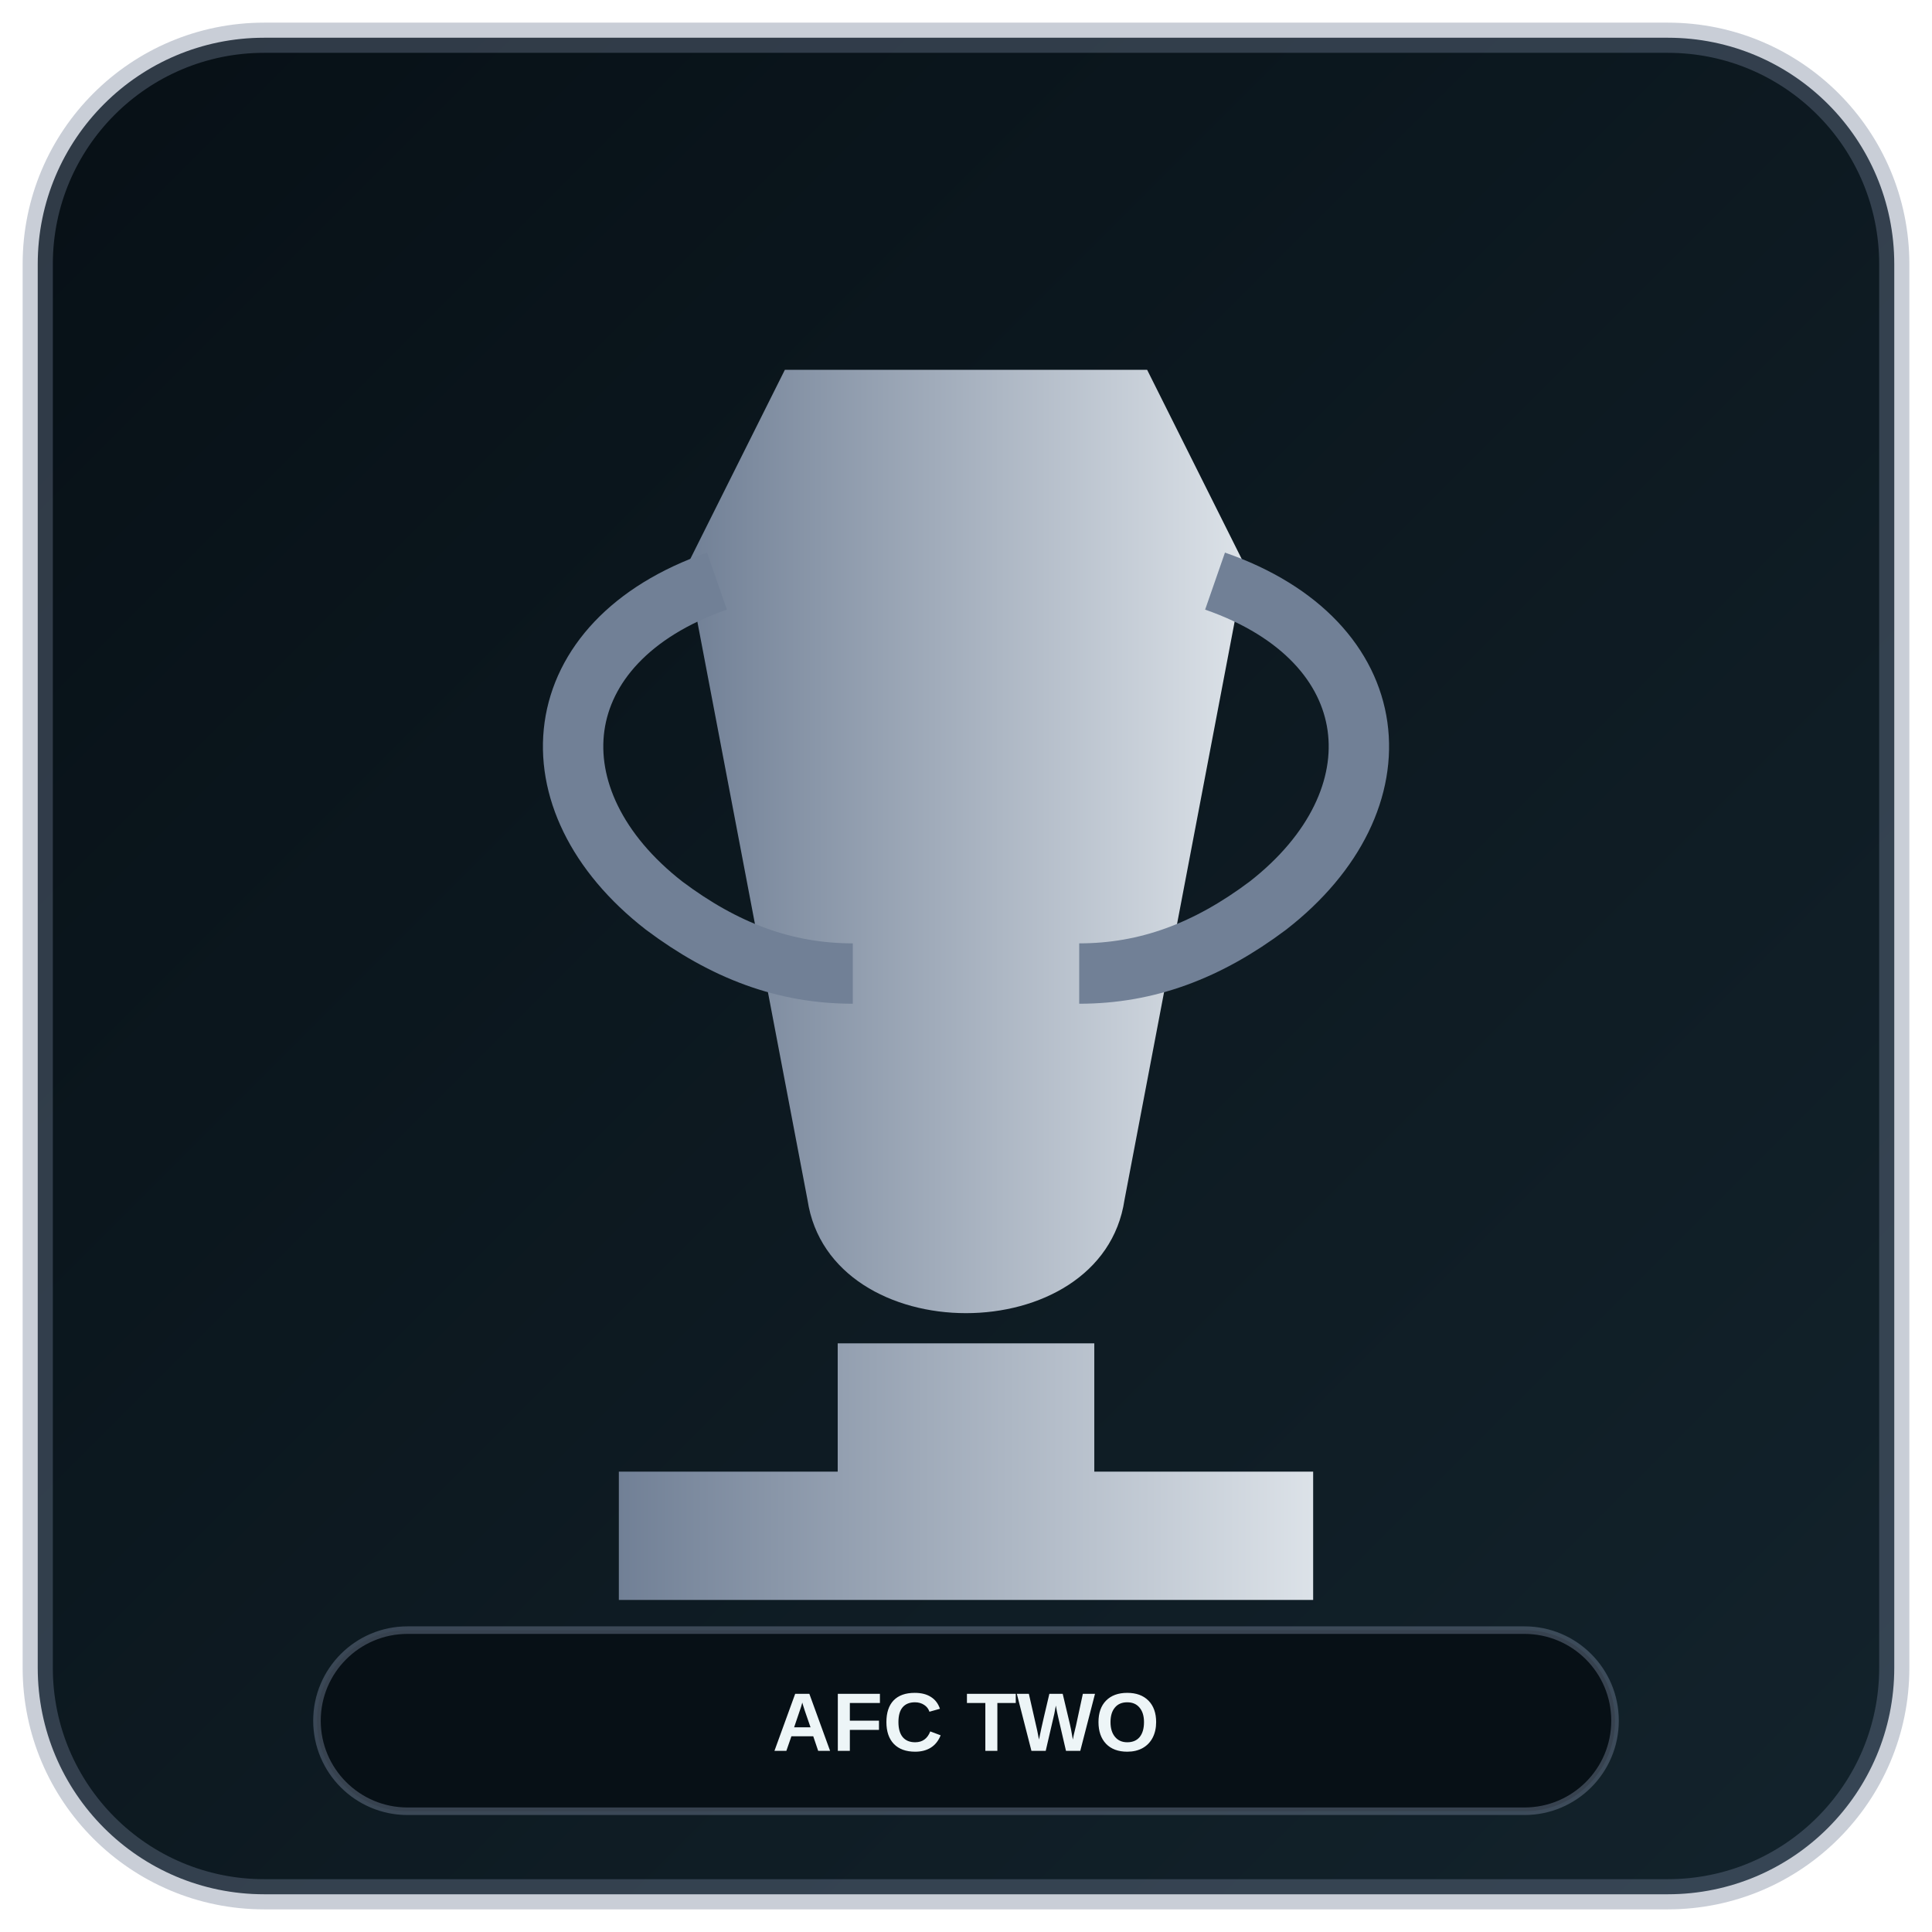
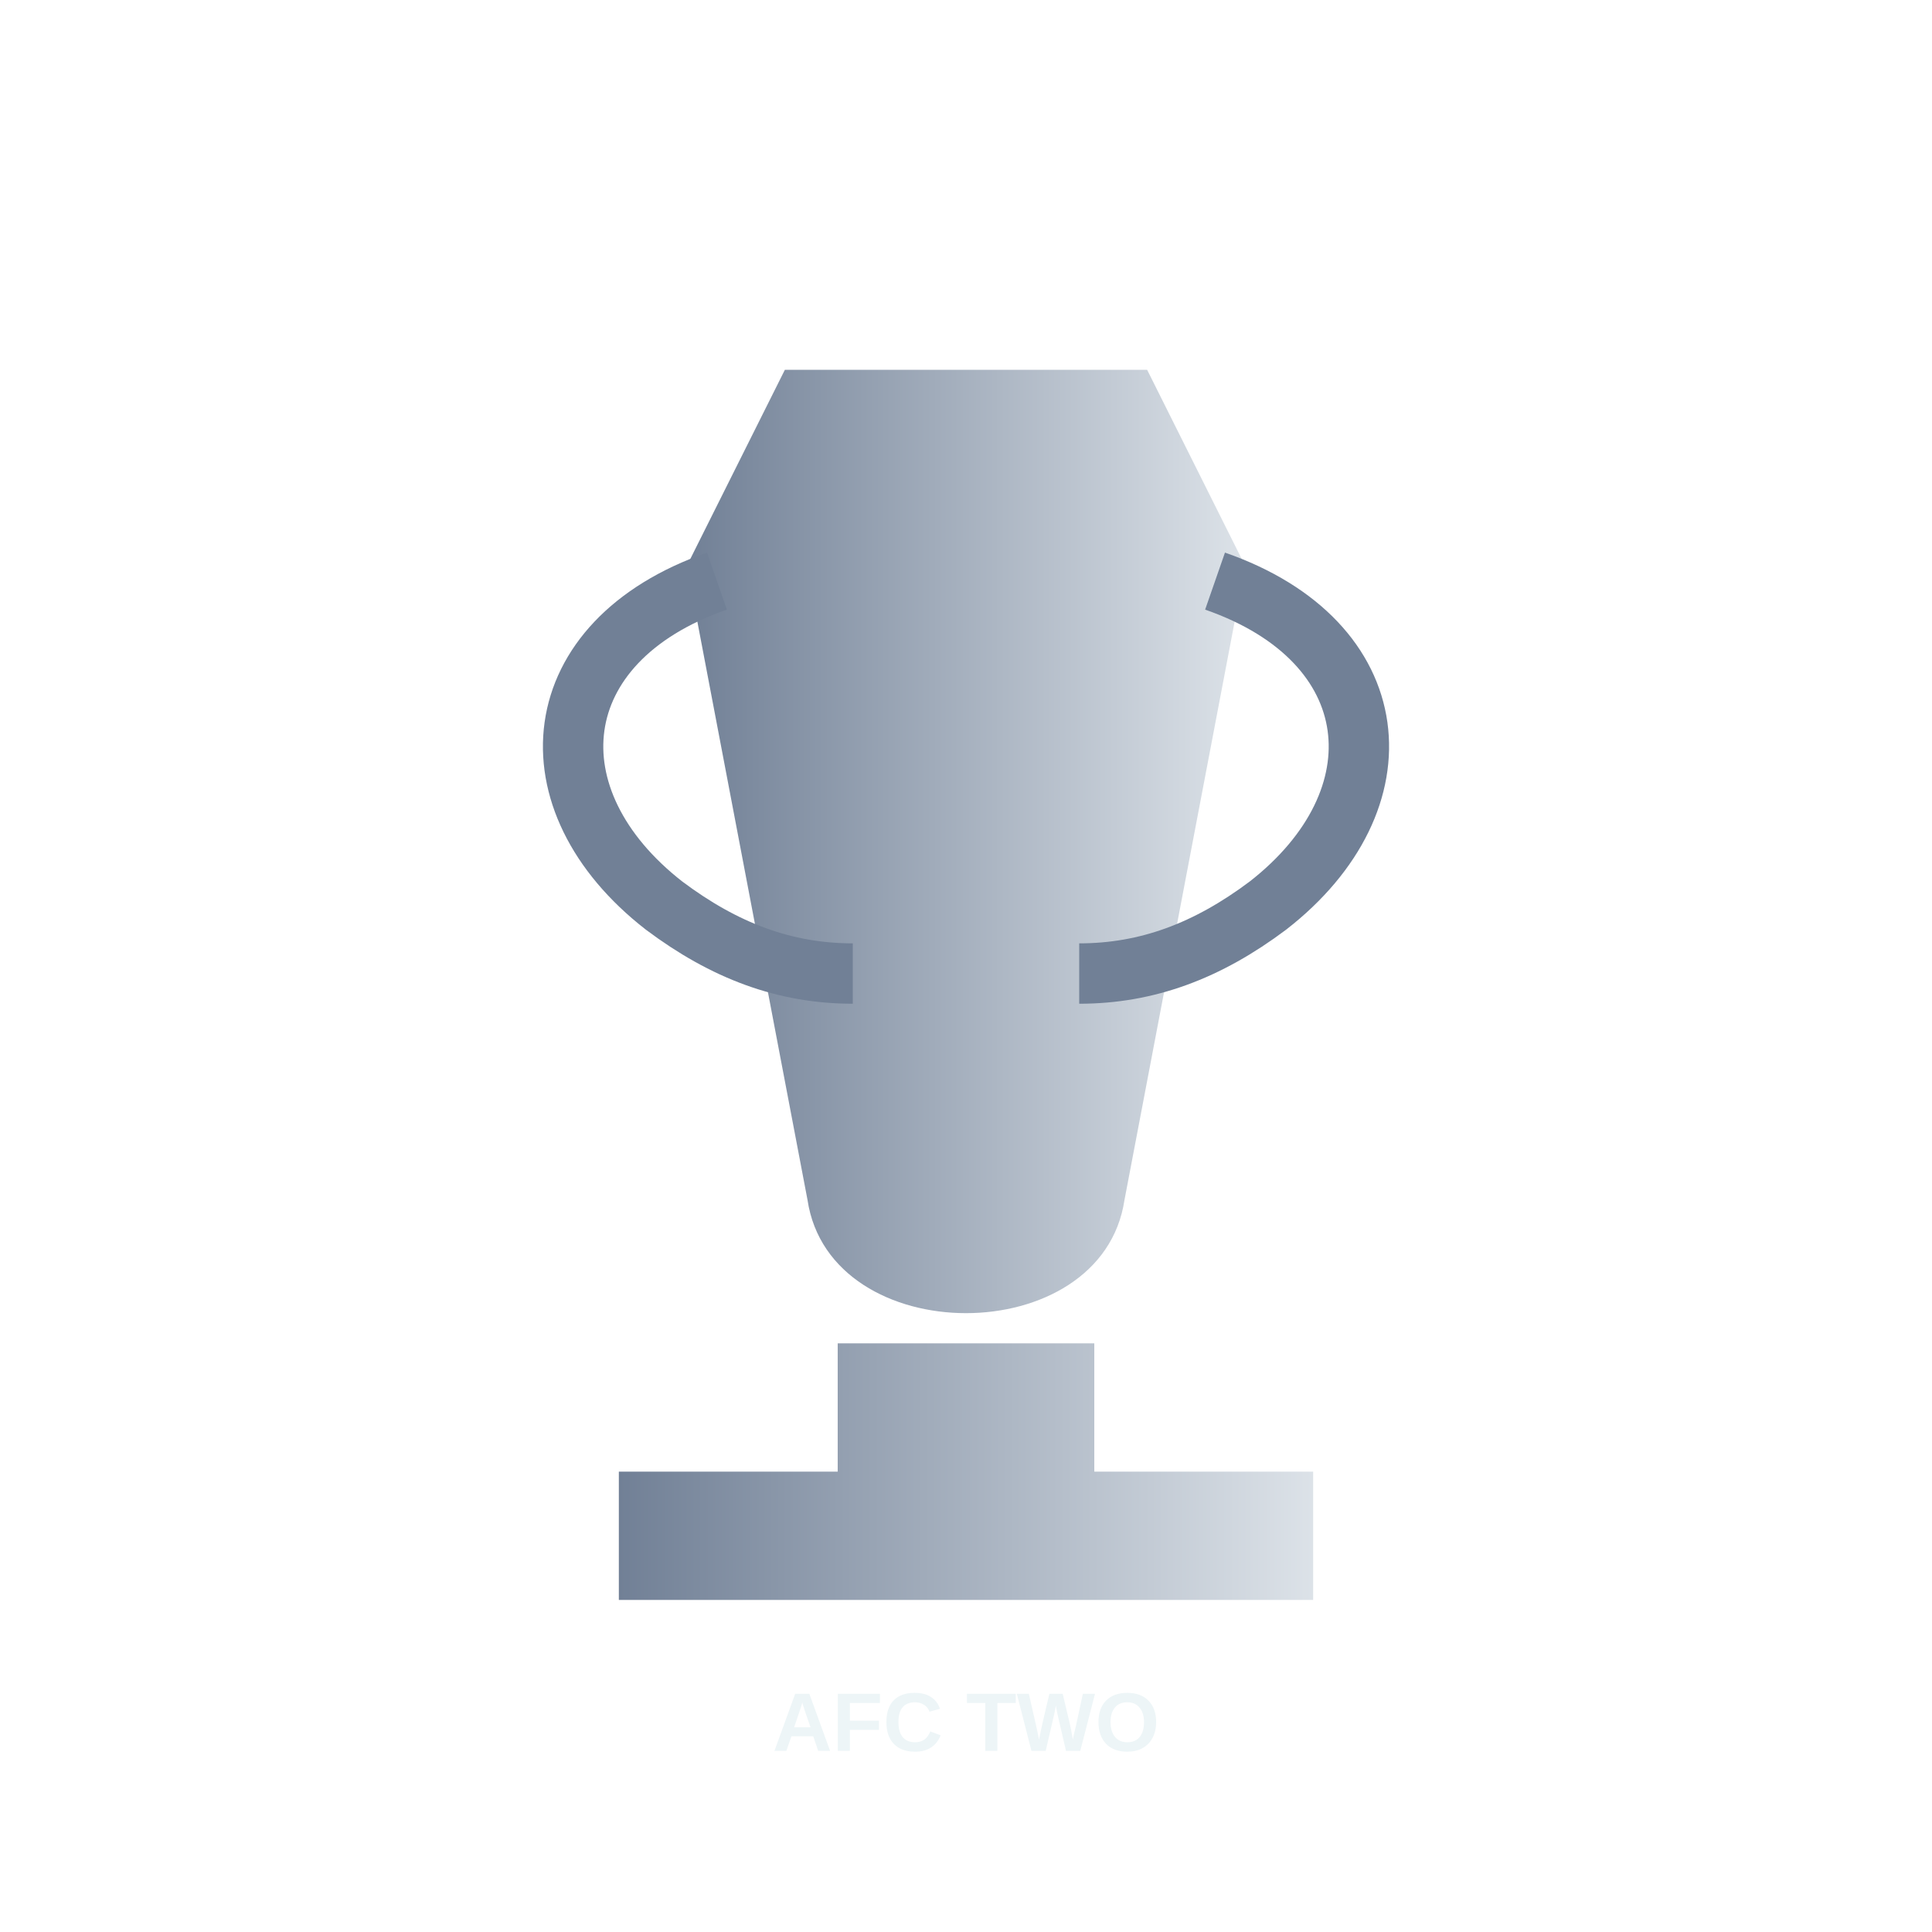
<svg xmlns="http://www.w3.org/2000/svg" viewBox="0 0 256 256">
  <defs>
    <linearGradient id="bg" x1="0" x2="1" y1="0" y2="1">
      <stop offset="0" stop-color="#071016" />
      <stop offset="1" stop-color="#13232c" />
    </linearGradient>
    <linearGradient id="m" x1="0" x2="1">
      <stop offset="0" stop-color="#718096" />
      <stop offset="1" stop-color="#dce2e8" />
    </linearGradient>
  </defs>
-   <rect x="5" y="5" width="246" height="246" rx="30" fill="url(#bg)" stroke="#718096" stroke-opacity=".38" stroke-width="4" />
  <path d="M104 49h48l13 26-16 84c-3 20-39 20-42 0L91 75z" fill="url(#m)" />
  <path d="M95 77c-23 8-25 29-7 43 8 6 16 9 25 9M161 77c23 8 25 29 7 43-8 6-16 9-25 9" fill="none" stroke="#718096" stroke-width="8" />
  <path d="M111 178h34v17h29v17H82v-17h29z" fill="url(#m)" />
-   <rect x="42" y="216" width="172" height="24" rx="12" fill="#071016" stroke="#718096" stroke-opacity=".45" />
  <text x="128" y="232" text-anchor="middle" fill="#edf5f7" font-size="11" font-family="Arial,Helvetica,sans-serif" font-weight="700">AFC TWO</text>
</svg>
